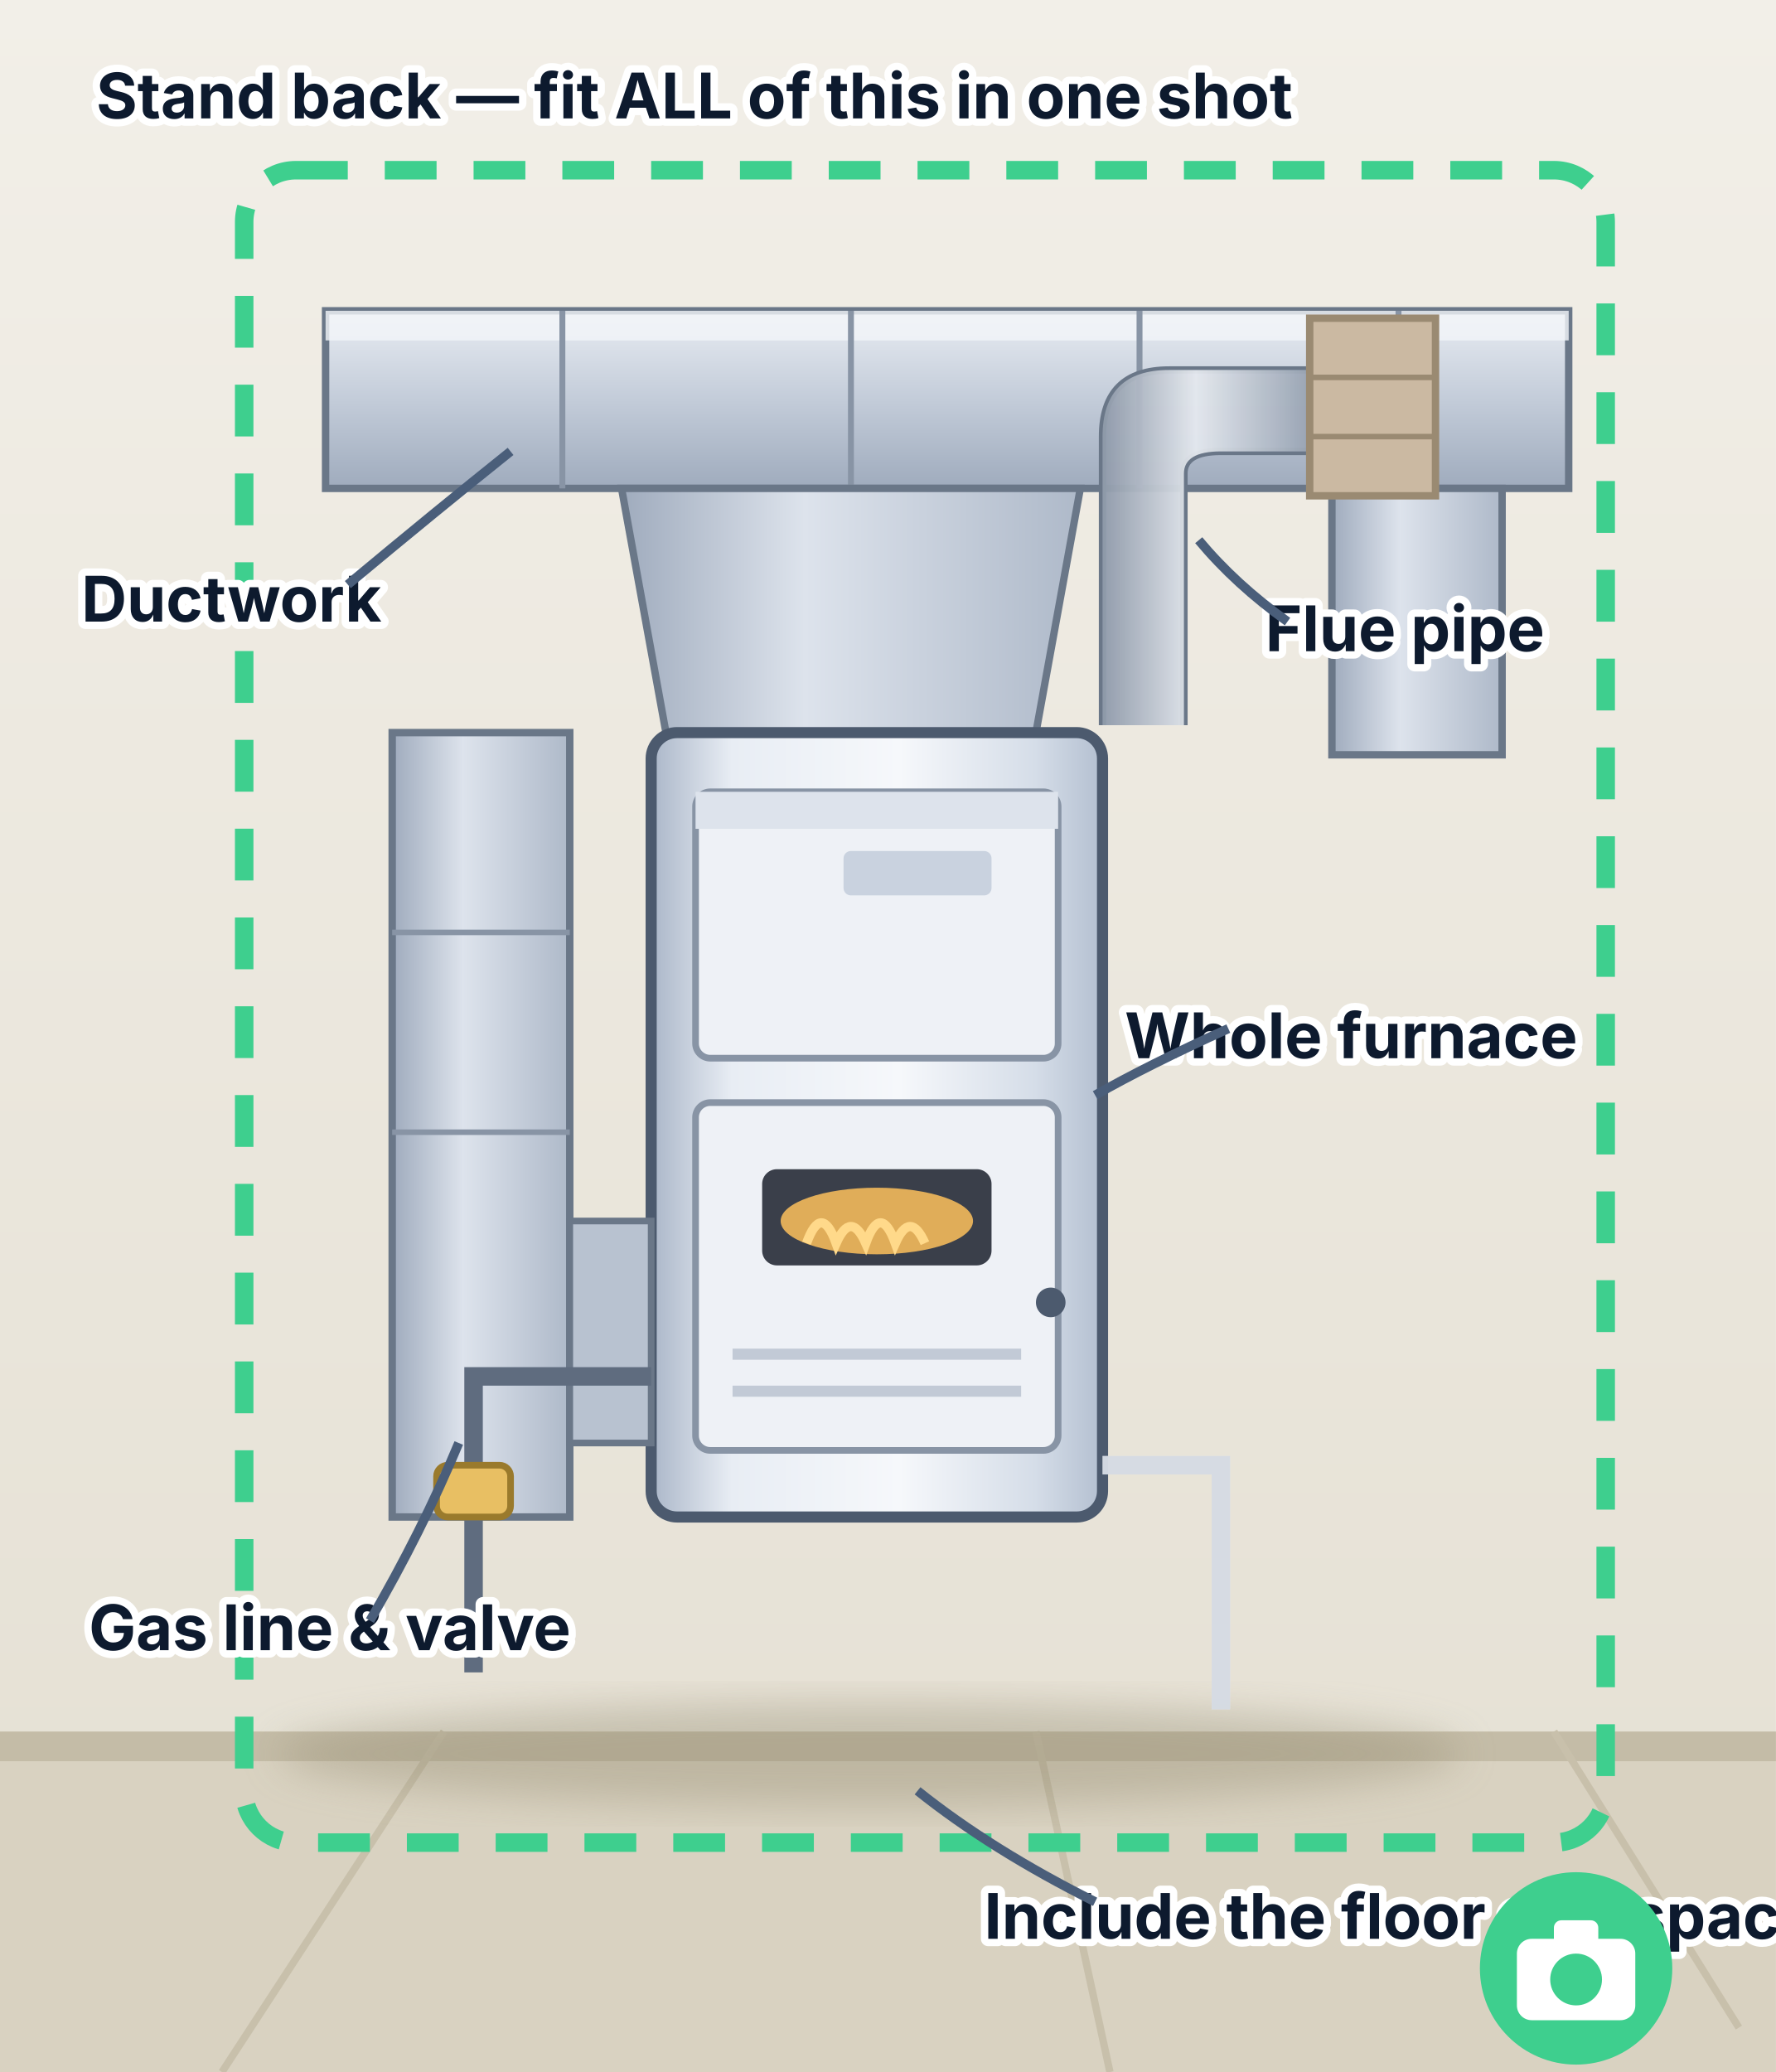
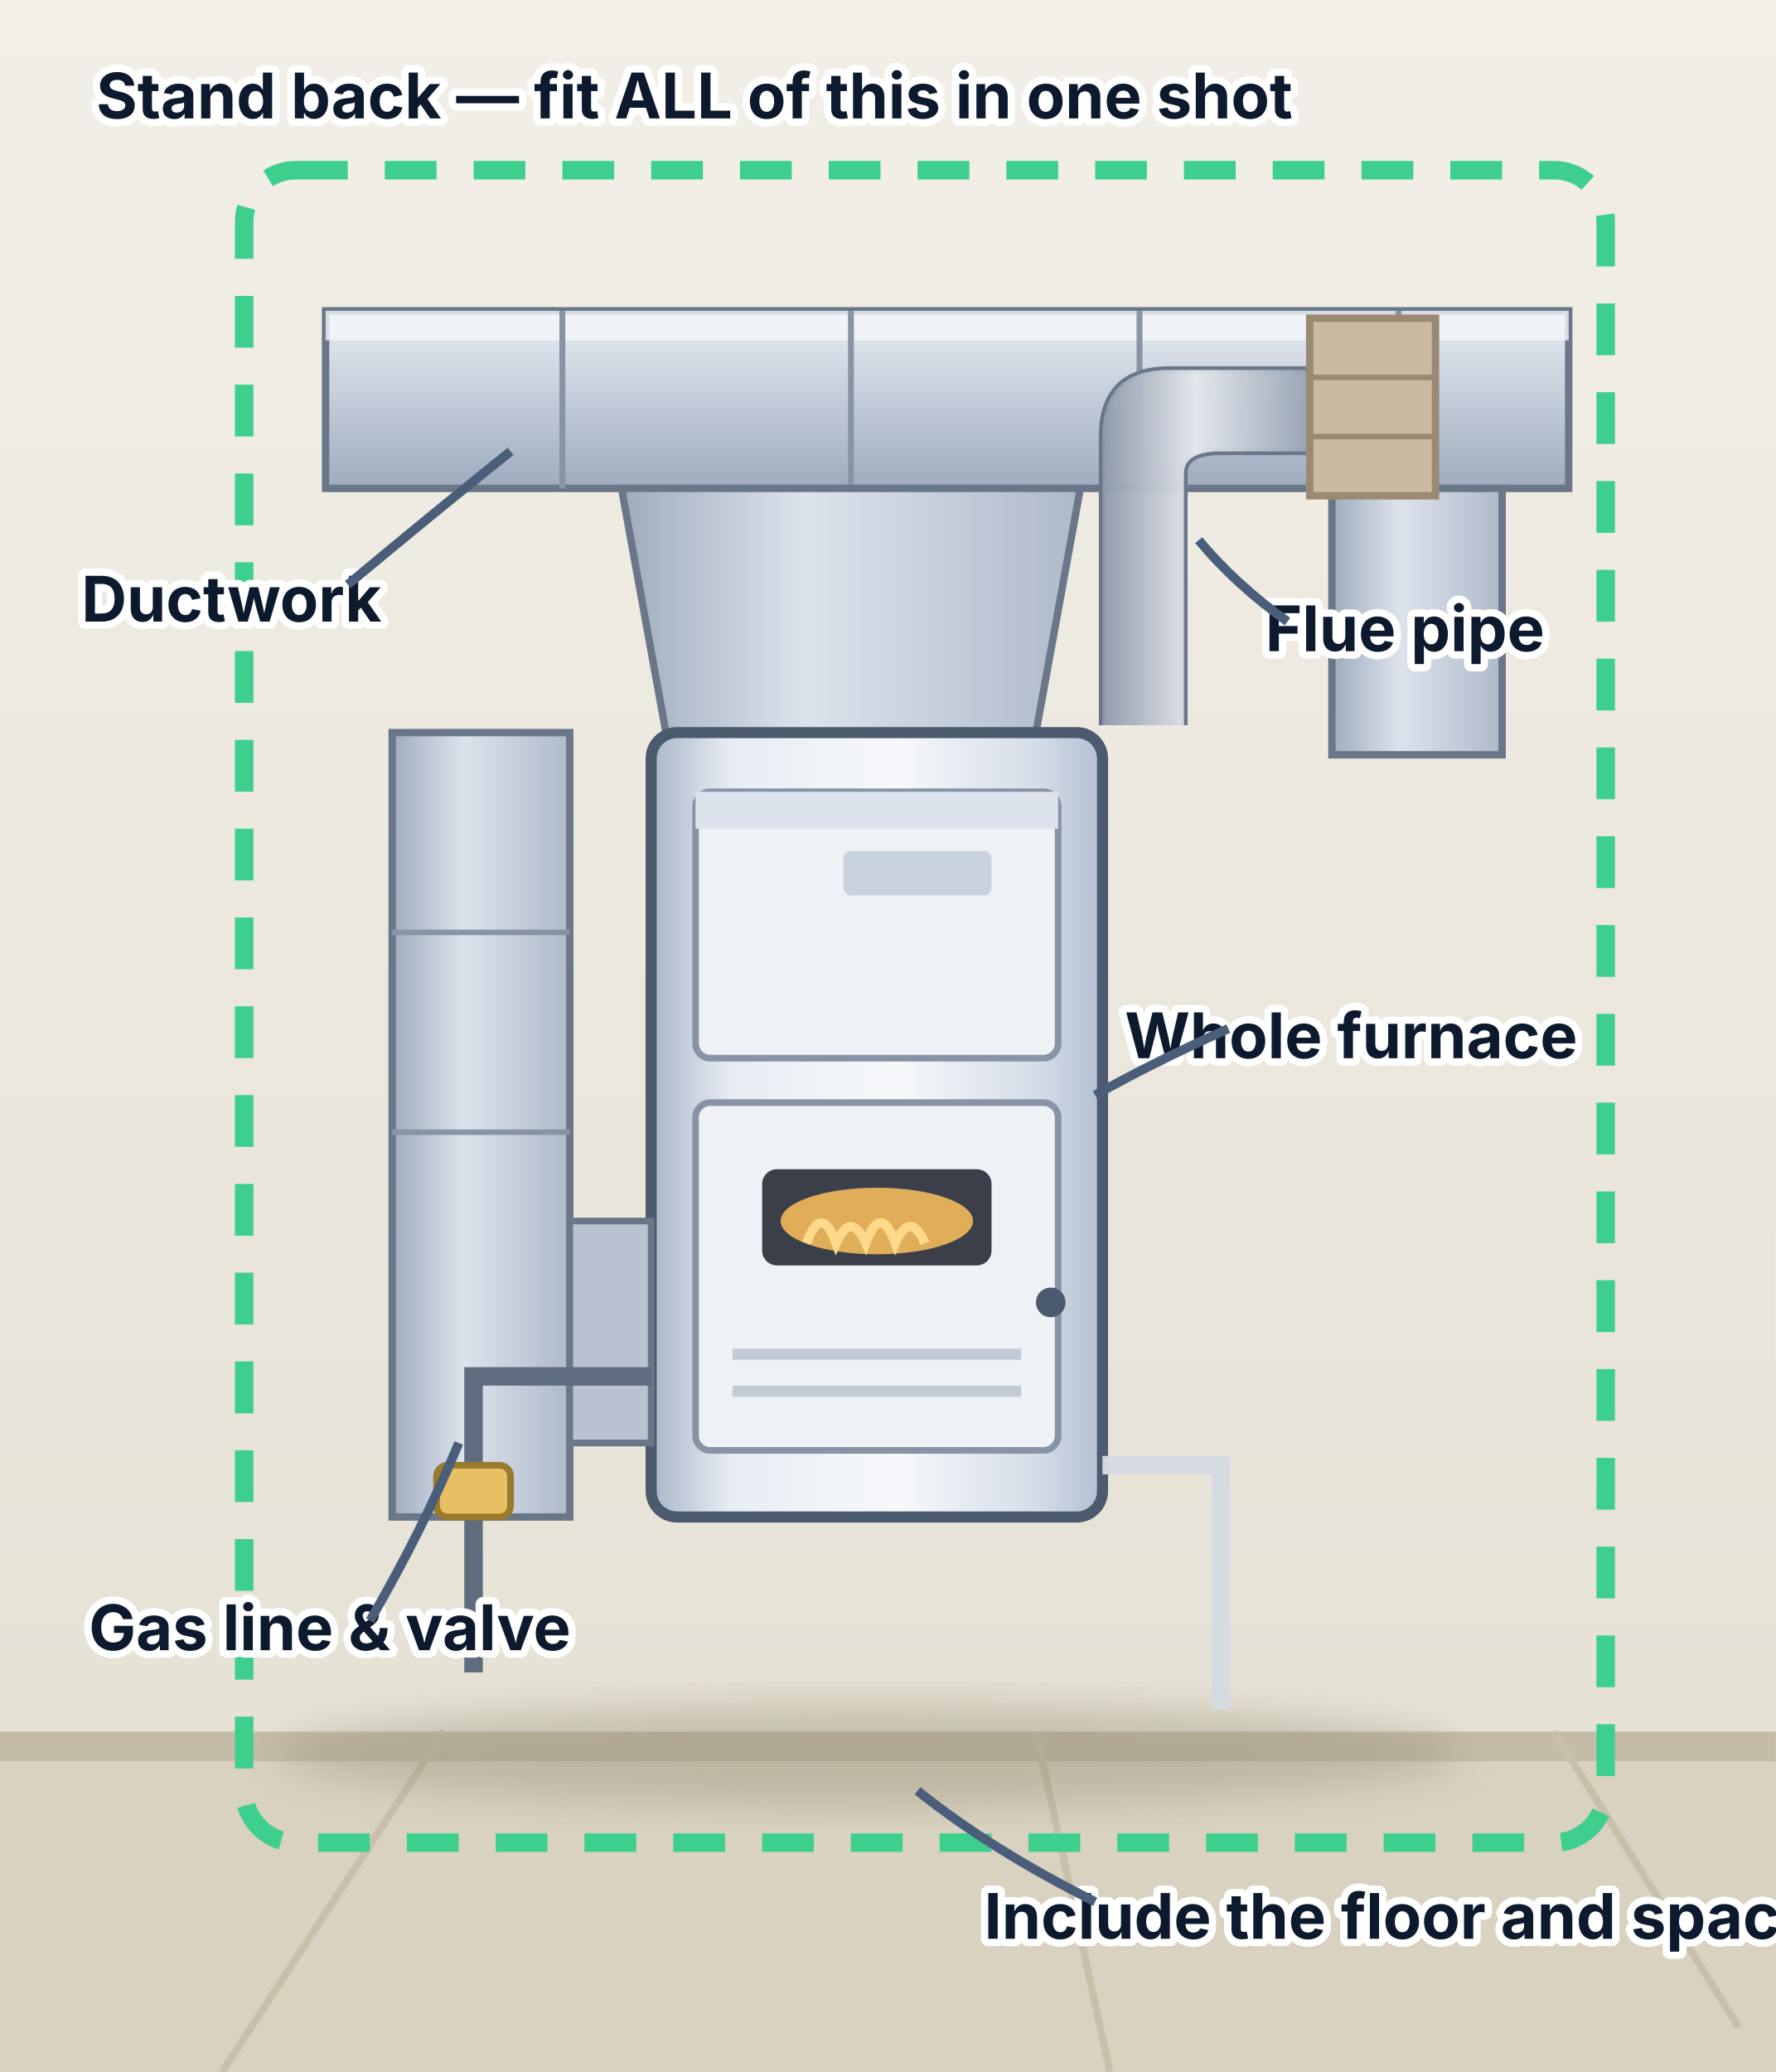
<svg xmlns="http://www.w3.org/2000/svg" viewBox="0 0 480 560" font-family="Inter, -apple-system, sans-serif">
  <defs>
    <linearGradient id="hcab" x1="0" y1="0" x2="1" y2="0">
      <stop offset="0" stop-color="#aab6c8" />
      <stop offset="0.18" stop-color="#e8edf4" />
      <stop offset="0.55" stop-color="#f6f8fb" />
      <stop offset="0.85" stop-color="#d5dde8" />
      <stop offset="1" stop-color="#b3bfd0" />
    </linearGradient>
    <linearGradient id="hduct" x1="0" y1="0" x2="0" y2="1">
      <stop offset="0" stop-color="#e9edf3" />
      <stop offset="0.5" stop-color="#c3ccd9" />
      <stop offset="1" stop-color="#9fabbd" />
    </linearGradient>
    <linearGradient id="hductv" x1="0" y1="0" x2="1" y2="0">
      <stop offset="0" stop-color="#9fabbd" />
      <stop offset="0.4" stop-color="#dde3ec" />
      <stop offset="1" stop-color="#aeb9c9" />
    </linearGradient>
    <linearGradient id="hflue" x1="0" y1="0" x2="1" y2="0">
      <stop offset="0" stop-color="#8e99a9" />
      <stop offset="0.45" stop-color="#e4e8ee" />
      <stop offset="1" stop-color="#98a3b3" />
    </linearGradient>
    <linearGradient id="hwall" x1="0" y1="0" x2="0" y2="1">
      <stop offset="0" stop-color="#f2efe8" />
      <stop offset="1" stop-color="#e4dfd2" />
    </linearGradient>
    <filter id="soft" x="-20%" y="-20%" width="140%" height="140%">
      <feGaussianBlur stdDeviation="5" />
    </filter>
  </defs>
  <rect x="0" y="0" width="480" height="560" fill="url(#hwall)" />
  <rect x="0" y="468" width="480" height="92" fill="#d9d2c1" />
  <rect x="0" y="468" width="480" height="8" fill="#c4bca7" />
  <path d="M60 560 L120 468 M300 560 L280 468 M470 548 L420 468" stroke="#c8c0ab" stroke-width="2" fill="none" />
  <ellipse cx="235" cy="474" rx="160" ry="14" fill="#8d8468" opacity="0.35" filter="url(#soft)" />
  <rect x="88" y="84" width="336" height="48" fill="url(#hduct)" stroke="#6a7788" stroke-width="2" />
  <rect x="88" y="84" width="336" height="8" fill="#f2f5f9" opacity="0.8" />
  <g stroke="#8894a5" stroke-width="1.6">
    <line x1="152" y1="84" x2="152" y2="132" />
    <line x1="230" y1="84" x2="230" y2="132" />
    <line x1="308" y1="84" x2="308" y2="132" />
    <line x1="378" y1="84" x2="378" y2="132" />
  </g>
  <rect x="360" y="132" width="46" height="72" fill="url(#hductv)" stroke="#6a7788" stroke-width="2" />
  <path d="M168 132 L292 132 L280 198 L180 198 Z" fill="url(#hductv)" stroke="#6a7788" stroke-width="2" />
  <path d="M298 196 L298 118 Q298 100 316 100 L354 100" fill="none" stroke="#6a7788" stroke-width="2" />
  <path d="M320 196 L320 128 Q320 122 330 122 L354 122" fill="none" stroke="#6a7788" stroke-width="2" />
  <path d="M298 196 L298 118 Q298 100 316 100 L354 100 L354 122 L330 122 Q320 122 320 128 L320 196 Z" fill="url(#hflue)" opacity="0.95" />
  <rect x="354" y="86" width="34" height="48" fill="#cbb9a2" stroke="#9a8a72" stroke-width="2" />
  <line x1="354" y1="102" x2="388" y2="102" stroke="#9a8a72" stroke-width="1.5" />
  <line x1="354" y1="118" x2="388" y2="118" stroke="#9a8a72" stroke-width="1.5" />
  <rect x="176" y="198" width="122" height="212" rx="7" fill="url(#hcab)" stroke="#4c5a6e" stroke-width="3" />
  <rect x="188" y="214" width="98" height="72" rx="4" fill="#eef1f6" stroke="#8894a5" stroke-width="1.8" />
  <rect x="188" y="214" width="98" height="10" fill="#dde3ec" />
  <rect x="188" y="298" width="98" height="94" rx="4" fill="#eef1f6" stroke="#8894a5" stroke-width="1.8" />
  <g stroke="#c2cad6" stroke-width="3">
    <line x1="198" y1="376" x2="276" y2="376" />
    <line x1="198" y1="366" x2="276" y2="366" />
  </g>
  <rect x="206" y="316" width="62" height="26" rx="4" fill="#3a3f4a" />
  <ellipse cx="237" cy="330" rx="26" ry="9" fill="#f2b95b" opacity="0.9" />
  <path d="M218 336 q4 -11 8 0 q4 -9 8 0 q4 -11 8 0 q4 -9 8 0" stroke="#ffd98a" stroke-width="2.5" fill="none" />
  <rect x="228" y="230" width="40" height="12" rx="2" fill="#c9d2df" />
  <circle cx="284" cy="352" r="4" fill="#4c5a6e" />
  <rect x="106" y="198" width="48" height="212" fill="url(#hductv)" stroke="#6a7788" stroke-width="2" />
  <rect x="154" y="330" width="22" height="60" fill="#b8c2d0" stroke="#6a7788" stroke-width="1.8" />
  <g stroke="#8894a5" stroke-width="1.5">
    <line x1="106" y1="252" x2="154" y2="252" />
    <line x1="106" y1="306" x2="154" y2="306" />
  </g>
  <path d="M176 372 L128 372 L128 452" stroke="#5f6c7f" stroke-width="5" fill="none" />
  <rect x="118" y="396" width="20" height="14" rx="3" fill="#e8bf63" stroke="#9a7a2c" stroke-width="1.8" />
  <path d="M298 396 L330 396 L330 462" stroke="#f4f6f9" stroke-width="5" fill="none" opacity="0.95" />
  <path d="M298 396 L330 396 L330 462" stroke="#9fabbd" stroke-width="5" fill="none" stroke-dasharray="1 0" opacity="0.35" />
  <rect x="66" y="46" width="368" height="452" rx="14" fill="none" stroke="#3ecf8e" stroke-width="5" stroke-dasharray="14 10" />
  <g font-size="17" font-weight="700" fill="#0d1a2e" stroke="#ffffff" stroke-width="4" paint-order="stroke" stroke-linejoin="round">
    <text x="26" y="32">Stand back — fit ALL of this in one shot</text>
    <text x="342" y="176">Flue pipe</text>
    <text x="22" y="168">Ductwork</text>
    <text x="304" y="286">Whole furnace</text>
    <text x="24" y="446">Gas line &amp; valve</text>
    <text x="266" y="524">Include the floor and space around it</text>
  </g>
  <g stroke="#4a5e7a" stroke-width="2.5" fill="none">
    <path d="M94 158 q24 -20 44 -36" />
    <path d="M348 168 q-14 -10 -24 -22" />
    <path d="M332 278 q-22 10 -36 18" />
    <path d="M100 438 q14 -24 24 -48" />
    <path d="M296 514 q-28 -14 -48 -30" />
  </g>
-   <g transform="translate(400,506)">
-     <circle cx="26" cy="26" r="26" fill="#3ecf8e" />
-     <rect x="10" y="18" width="32" height="22" rx="4" fill="#ffffff" />
-     <circle cx="26" cy="29" r="7" fill="#3ecf8e" />
-     <rect x="20" y="13" width="12" height="7" rx="2" fill="#ffffff" />
-   </g>
</svg>
